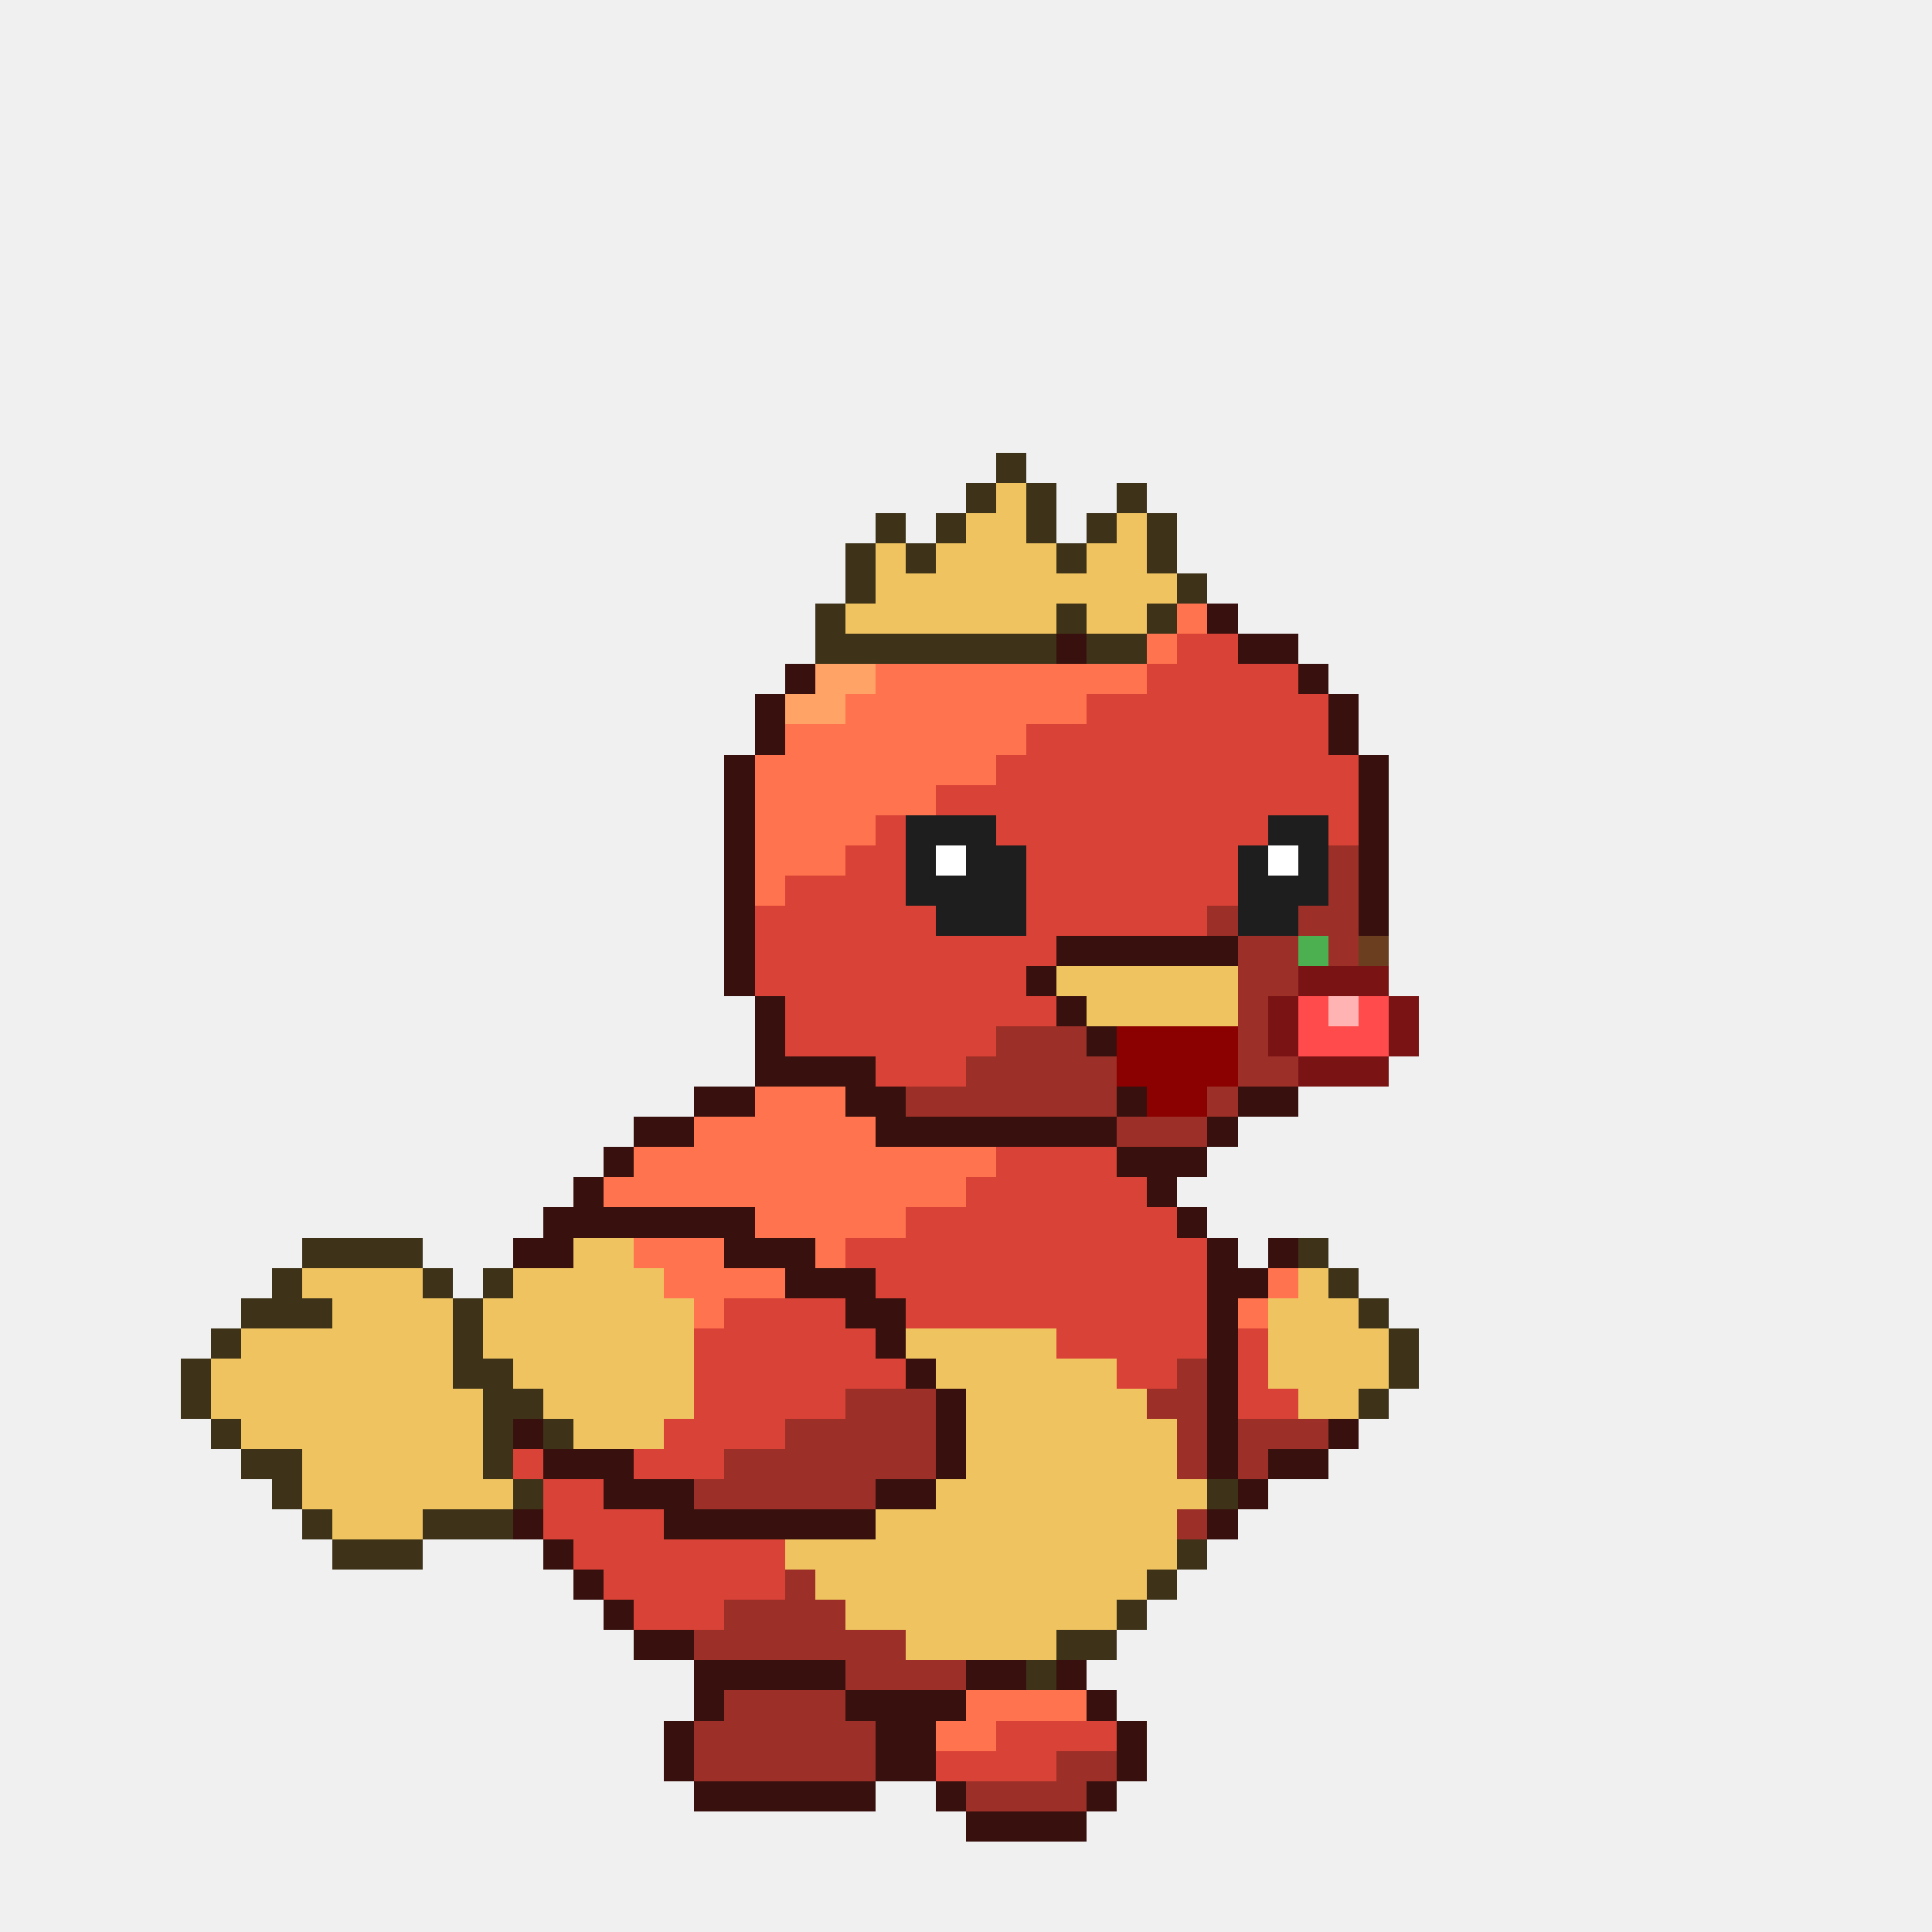
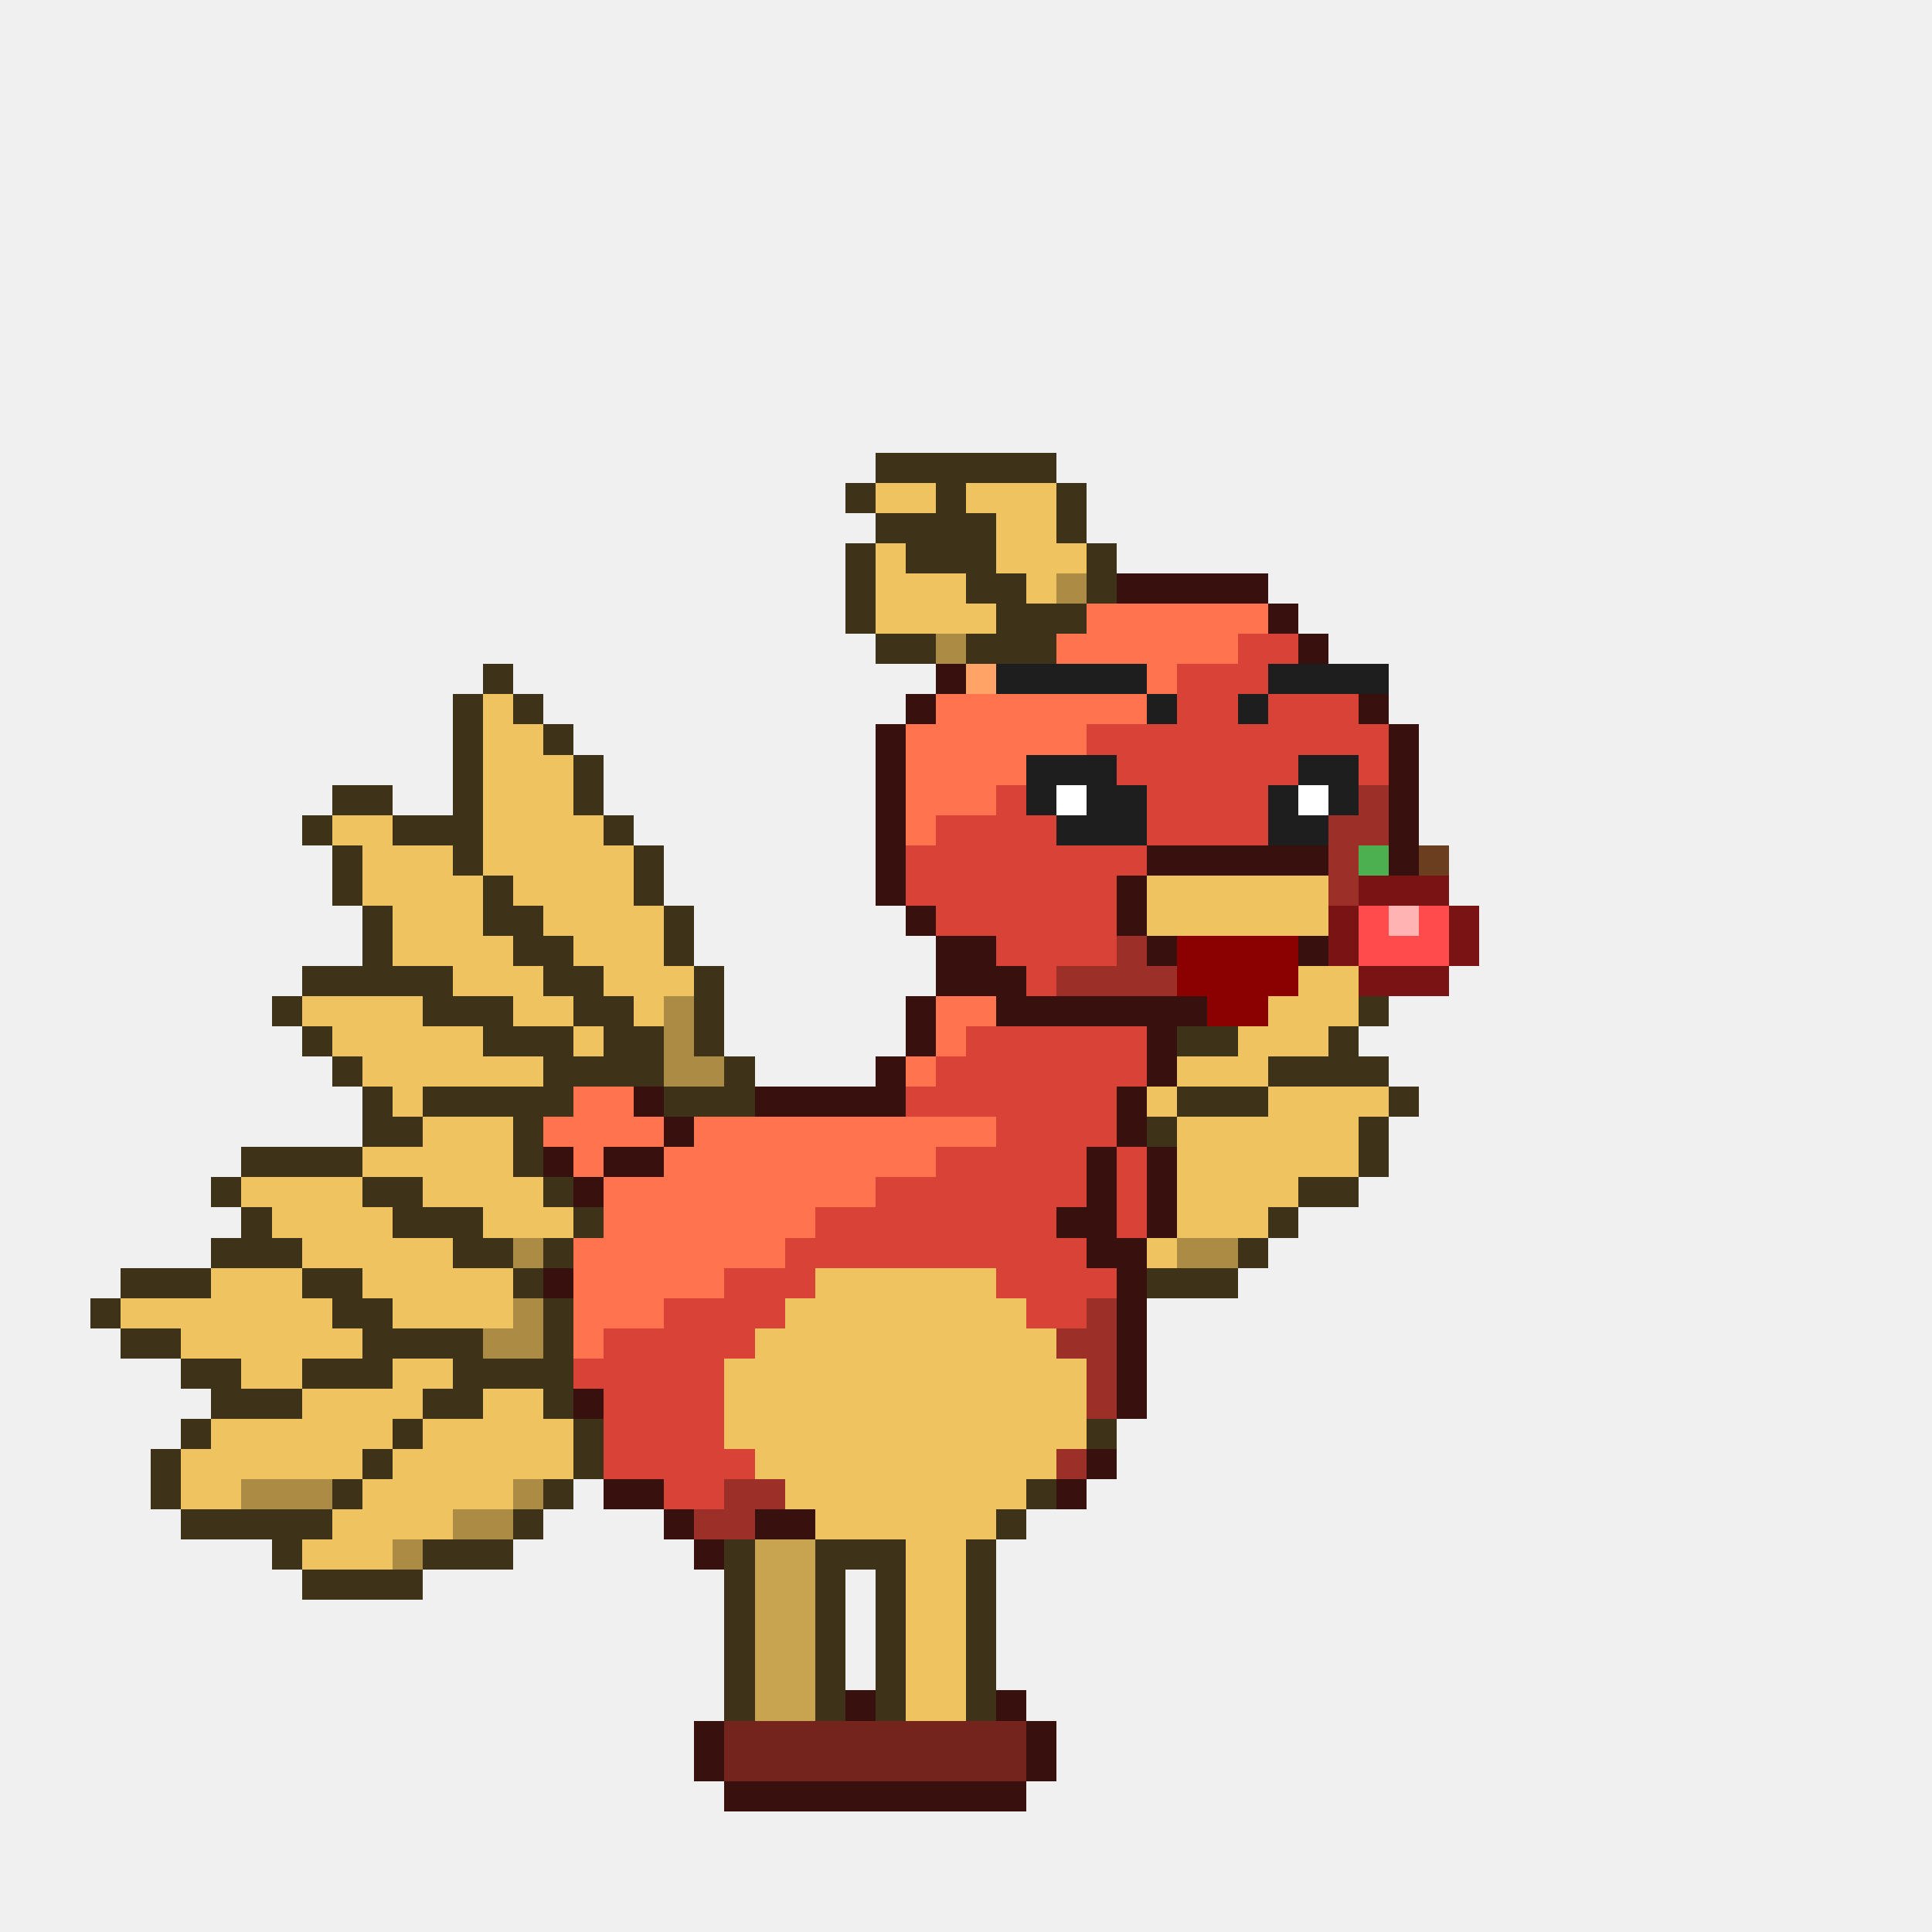
<svg xmlns="http://www.w3.org/2000/svg" viewBox="0 0 128 128" width="128" height="128" shape-rendering="crispEdges">
-   <rect x="66" y="30" width="2" height="2" fill="#3e3319" />
-   <rect x="64" y="32" width="2" height="2" fill="#3e3319" />
-   <rect x="66" y="32" width="2" height="2" fill="#efc360" />
-   <rect x="68" y="32" width="2" height="2" fill="#3e3319" />
-   <rect x="74" y="32" width="2" height="2" fill="#3e3319" />
-   <rect x="58" y="34" width="2" height="2" fill="#3e3319" />
-   <rect x="62" y="34" width="2" height="2" fill="#3e3319" />
-   <rect x="64" y="34" width="4" height="2" fill="#efc360" />
-   <rect x="68" y="34" width="2" height="2" fill="#3e3319" />
-   <rect x="72" y="34" width="2" height="2" fill="#3e3319" />
-   <rect x="74" y="34" width="2" height="2" fill="#efc360" />
-   <rect x="76" y="34" width="2" height="2" fill="#3e3319" />
+   <rect x="58" y="30" width="12" height="2" fill="#3e3319" />
+   <rect x="56" y="32" width="2" height="2" fill="#3e3319" />
+   <rect x="58" y="32" width="4" height="2" fill="#efc360" />
+   <rect x="62" y="32" width="2" height="2" fill="#3e3319" />
+   <rect x="64" y="32" width="6" height="2" fill="#efc360" />
+   <rect x="70" y="32" width="2" height="2" fill="#3e3319" />
+   <rect x="58" y="34" width="8" height="2" fill="#3e3319" />
+   <rect x="66" y="34" width="4" height="2" fill="#efc360" />
+   <rect x="70" y="34" width="2" height="2" fill="#3e3319" />
  <rect x="56" y="36" width="2" height="2" fill="#3e3319" />
  <rect x="58" y="36" width="2" height="2" fill="#efc360" />
-   <rect x="60" y="36" width="2" height="2" fill="#3e3319" />
-   <rect x="62" y="36" width="8" height="2" fill="#efc360" />
-   <rect x="70" y="36" width="2" height="2" fill="#3e3319" />
-   <rect x="72" y="36" width="4" height="2" fill="#efc360" />
-   <rect x="76" y="36" width="2" height="2" fill="#3e3319" />
+   <rect x="60" y="36" width="6" height="2" fill="#3e3319" />
+   <rect x="66" y="36" width="6" height="2" fill="#efc360" />
+   <rect x="72" y="36" width="2" height="2" fill="#3e3319" />
  <rect x="56" y="38" width="2" height="2" fill="#3e3319" />
-   <rect x="58" y="38" width="20" height="2" fill="#efc360" />
-   <rect x="78" y="38" width="2" height="2" fill="#3e3319" />
-   <rect x="54" y="40" width="2" height="2" fill="#3e3319" />
-   <rect x="56" y="40" width="14" height="2" fill="#efc360" />
-   <rect x="70" y="40" width="2" height="2" fill="#3e3319" />
-   <rect x="72" y="40" width="4" height="2" fill="#efc360" />
-   <rect x="76" y="40" width="2" height="2" fill="#3e3319" />
-   <rect x="78" y="40" width="2" height="2" fill="#ff734e" />
-   <rect x="80" y="40" width="2" height="2" fill="#38110e" />
-   <rect x="54" y="42" width="16" height="2" fill="#3e3319" />
-   <rect x="70" y="42" width="2" height="2" fill="#38110e" />
-   <rect x="72" y="42" width="4" height="2" fill="#3e3319" />
-   <rect x="76" y="42" width="2" height="2" fill="#ff734e" />
-   <rect x="78" y="42" width="4" height="2" fill="#d94236" />
-   <rect x="82" y="42" width="4" height="2" fill="#38110e" />
-   <rect x="52" y="44" width="2" height="2" fill="#38110e" />
-   <rect x="54" y="44" width="4" height="2" fill="#ffa366" />
-   <rect x="58" y="44" width="18" height="2" fill="#ff734e" />
-   <rect x="76" y="44" width="10" height="2" fill="#d94236" />
-   <rect x="86" y="44" width="2" height="2" fill="#38110e" />
-   <rect x="50" y="46" width="2" height="2" fill="#38110e" />
-   <rect x="52" y="46" width="4" height="2" fill="#ffa366" />
-   <rect x="56" y="46" width="16" height="2" fill="#ff734e" />
-   <rect x="72" y="46" width="16" height="2" fill="#d94236" />
-   <rect x="88" y="46" width="2" height="2" fill="#38110e" />
-   <rect x="50" y="48" width="2" height="2" fill="#38110e" />
-   <rect x="52" y="48" width="16" height="2" fill="#ff734e" />
-   <rect x="68" y="48" width="20" height="2" fill="#d94236" />
-   <rect x="88" y="48" width="2" height="2" fill="#38110e" />
-   <rect x="48" y="50" width="2" height="2" fill="#38110e" />
-   <rect x="50" y="50" width="16" height="2" fill="#ff734e" />
-   <rect x="66" y="50" width="24" height="2" fill="#d94236" />
-   <rect x="90" y="50" width="2" height="2" fill="#38110e" />
-   <rect x="48" y="52" width="2" height="2" fill="#38110e" />
-   <rect x="50" y="52" width="12" height="2" fill="#ff734e" />
-   <rect x="62" y="52" width="28" height="2" fill="#d94236" />
-   <rect x="90" y="52" width="2" height="2" fill="#38110e" />
-   <rect x="48" y="54" width="2" height="2" fill="#38110e" />
-   <rect x="50" y="54" width="8" height="2" fill="#ff734e" />
-   <rect x="58" y="54" width="2" height="2" fill="#d94236" />
-   <rect x="60" y="54" width="6" height="2" fill="#1e1e1e" />
-   <rect x="66" y="54" width="18" height="2" fill="#d94236" />
+   <rect x="58" y="38" width="6" height="2" fill="#efc360" />
+   <rect x="64" y="38" width="4" height="2" fill="#3e3319" />
+   <rect x="68" y="38" width="2" height="2" fill="#efc360" />
+   <rect x="70" y="38" width="2" height="2" fill="#ac8c45" />
+   <rect x="72" y="38" width="2" height="2" fill="#3e3319" />
+   <rect x="74" y="38" width="10" height="2" fill="#38110e" />
+   <rect x="56" y="40" width="2" height="2" fill="#3e3319" />
+   <rect x="58" y="40" width="8" height="2" fill="#efc360" />
+   <rect x="66" y="40" width="6" height="2" fill="#3e3319" />
+   <rect x="72" y="40" width="12" height="2" fill="#ff734e" />
+   <rect x="84" y="40" width="2" height="2" fill="#38110e" />
+   <rect x="58" y="42" width="4" height="2" fill="#3e3319" />
+   <rect x="62" y="42" width="2" height="2" fill="#ac8c45" />
+   <rect x="64" y="42" width="6" height="2" fill="#3e3319" />
+   <rect x="70" y="42" width="12" height="2" fill="#ff734e" />
+   <rect x="82" y="42" width="4" height="2" fill="#d94236" />
+   <rect x="86" y="42" width="2" height="2" fill="#38110e" />
+   <rect x="32" y="44" width="2" height="2" fill="#3e3319" />
+   <rect x="62" y="44" width="2" height="2" fill="#38110e" />
+   <rect x="64" y="44" width="2" height="2" fill="#ffa366" />
+   <rect x="66" y="44" width="10" height="2" fill="#1e1e1e" />
+   <rect x="76" y="44" width="2" height="2" fill="#ff734e" />
+   <rect x="78" y="44" width="6" height="2" fill="#d94236" />
+   <rect x="84" y="44" width="8" height="2" fill="#1e1e1e" />
+   <rect x="30" y="46" width="2" height="2" fill="#3e3319" />
+   <rect x="32" y="46" width="2" height="2" fill="#efc360" />
+   <rect x="34" y="46" width="2" height="2" fill="#3e3319" />
+   <rect x="60" y="46" width="2" height="2" fill="#38110e" />
+   <rect x="62" y="46" width="14" height="2" fill="#ff734e" />
+   <rect x="76" y="46" width="2" height="2" fill="#1e1e1e" />
+   <rect x="78" y="46" width="4" height="2" fill="#d94236" />
+   <rect x="82" y="46" width="2" height="2" fill="#1e1e1e" />
+   <rect x="84" y="46" width="6" height="2" fill="#d94236" />
+   <rect x="90" y="46" width="2" height="2" fill="#38110e" />
+   <rect x="30" y="48" width="2" height="2" fill="#3e3319" />
+   <rect x="32" y="48" width="4" height="2" fill="#efc360" />
+   <rect x="36" y="48" width="2" height="2" fill="#3e3319" />
+   <rect x="58" y="48" width="2" height="2" fill="#38110e" />
+   <rect x="60" y="48" width="12" height="2" fill="#ff734e" />
+   <rect x="72" y="48" width="20" height="2" fill="#d94236" />
+   <rect x="92" y="48" width="2" height="2" fill="#38110e" />
+   <rect x="30" y="50" width="2" height="2" fill="#3e3319" />
+   <rect x="32" y="50" width="6" height="2" fill="#efc360" />
+   <rect x="38" y="50" width="2" height="2" fill="#3e3319" />
+   <rect x="58" y="50" width="2" height="2" fill="#38110e" />
+   <rect x="60" y="50" width="8" height="2" fill="#ff734e" />
+   <rect x="68" y="50" width="6" height="2" fill="#1e1e1e" />
+   <rect x="74" y="50" width="12" height="2" fill="#d94236" />
+   <rect x="86" y="50" width="4" height="2" fill="#1e1e1e" />
+   <rect x="90" y="50" width="2" height="2" fill="#d94236" />
+   <rect x="92" y="50" width="2" height="2" fill="#38110e" />
+   <rect x="22" y="52" width="4" height="2" fill="#3e3319" />
+   <rect x="30" y="52" width="2" height="2" fill="#3e3319" />
+   <rect x="32" y="52" width="6" height="2" fill="#efc360" />
+   <rect x="38" y="52" width="2" height="2" fill="#3e3319" />
+   <rect x="58" y="52" width="2" height="2" fill="#38110e" />
+   <rect x="60" y="52" width="6" height="2" fill="#ff734e" />
+   <rect x="66" y="52" width="2" height="2" fill="#d94236" />
+   <rect x="68" y="52" width="2" height="2" fill="#1e1e1e" />
+   <rect x="70" y="52" width="2" height="2" fill="#ffffff" />
+   <rect x="72" y="52" width="4" height="2" fill="#1e1e1e" />
+   <rect x="76" y="52" width="8" height="2" fill="#d94236" />
+   <rect x="84" y="52" width="2" height="2" fill="#1e1e1e" />
+   <rect x="86" y="52" width="2" height="2" fill="#ffffff" />
+   <rect x="88" y="52" width="2" height="2" fill="#1e1e1e" />
+   <rect x="90" y="52" width="2" height="2" fill="#9c2f27" />
+   <rect x="92" y="52" width="2" height="2" fill="#38110e" />
+   <rect x="20" y="54" width="2" height="2" fill="#3e3319" />
+   <rect x="22" y="54" width="4" height="2" fill="#efc360" />
+   <rect x="26" y="54" width="6" height="2" fill="#3e3319" />
+   <rect x="32" y="54" width="8" height="2" fill="#efc360" />
+   <rect x="40" y="54" width="2" height="2" fill="#3e3319" />
+   <rect x="58" y="54" width="2" height="2" fill="#38110e" />
+   <rect x="60" y="54" width="2" height="2" fill="#ff734e" />
+   <rect x="62" y="54" width="8" height="2" fill="#d94236" />
+   <rect x="70" y="54" width="6" height="2" fill="#1e1e1e" />
+   <rect x="76" y="54" width="8" height="2" fill="#d94236" />
  <rect x="84" y="54" width="4" height="2" fill="#1e1e1e" />
-   <rect x="88" y="54" width="2" height="2" fill="#d94236" />
-   <rect x="90" y="54" width="2" height="2" fill="#38110e" />
-   <rect x="48" y="56" width="2" height="2" fill="#38110e" />
-   <rect x="50" y="56" width="6" height="2" fill="#ff734e" />
-   <rect x="56" y="56" width="4" height="2" fill="#d94236" />
-   <rect x="60" y="56" width="2" height="2" fill="#1e1e1e" />
-   <rect x="62" y="56" width="2" height="2" fill="#ffffff" />
-   <rect x="64" y="56" width="4" height="2" fill="#1e1e1e" />
-   <rect x="68" y="56" width="14" height="2" fill="#d94236" />
-   <rect x="82" y="56" width="2" height="2" fill="#1e1e1e" />
-   <rect x="84" y="56" width="2" height="2" fill="#ffffff" />
-   <rect x="86" y="56" width="2" height="2" fill="#1e1e1e" />
+   <rect x="88" y="54" width="4" height="2" fill="#9c2f27" />
+   <rect x="92" y="54" width="2" height="2" fill="#38110e" />
+   <rect x="22" y="56" width="2" height="2" fill="#3e3319" />
+   <rect x="24" y="56" width="6" height="2" fill="#efc360" />
+   <rect x="30" y="56" width="2" height="2" fill="#3e3319" />
+   <rect x="32" y="56" width="10" height="2" fill="#efc360" />
+   <rect x="42" y="56" width="2" height="2" fill="#3e3319" />
+   <rect x="58" y="56" width="2" height="2" fill="#38110e" />
+   <rect x="60" y="56" width="16" height="2" fill="#d94236" />
+   <rect x="76" y="56" width="12" height="2" fill="#38110e" />
  <rect x="88" y="56" width="2" height="2" fill="#9c2f27" />
-   <rect x="90" y="56" width="2" height="2" fill="#38110e" />
-   <rect x="48" y="58" width="2" height="2" fill="#38110e" />
-   <rect x="50" y="58" width="2" height="2" fill="#ff734e" />
-   <rect x="52" y="58" width="8" height="2" fill="#d94236" />
-   <rect x="60" y="58" width="8" height="2" fill="#1e1e1e" />
-   <rect x="68" y="58" width="14" height="2" fill="#d94236" />
-   <rect x="82" y="58" width="6" height="2" fill="#1e1e1e" />
+   <rect x="90" y="56" width="2" height="2" fill="#4caf50" />
+   <rect x="92" y="56" width="2" height="2" fill="#38110e" />
+   <rect x="94" y="56" width="2" height="2" fill="#6b3e1f" />
+   <rect x="22" y="58" width="2" height="2" fill="#3e3319" />
+   <rect x="24" y="58" width="8" height="2" fill="#efc360" />
+   <rect x="32" y="58" width="2" height="2" fill="#3e3319" />
+   <rect x="34" y="58" width="8" height="2" fill="#efc360" />
+   <rect x="42" y="58" width="2" height="2" fill="#3e3319" />
+   <rect x="58" y="58" width="2" height="2" fill="#38110e" />
+   <rect x="60" y="58" width="14" height="2" fill="#d94236" />
+   <rect x="74" y="58" width="2" height="2" fill="#38110e" />
+   <rect x="76" y="58" width="12" height="2" fill="#efc360" />
  <rect x="88" y="58" width="2" height="2" fill="#9c2f27" />
-   <rect x="90" y="58" width="2" height="2" fill="#38110e" />
-   <rect x="48" y="60" width="2" height="2" fill="#38110e" />
-   <rect x="50" y="60" width="12" height="2" fill="#d94236" />
-   <rect x="62" y="60" width="6" height="2" fill="#1e1e1e" />
-   <rect x="68" y="60" width="12" height="2" fill="#d94236" />
-   <rect x="80" y="60" width="2" height="2" fill="#9c2f27" />
-   <rect x="82" y="60" width="4" height="2" fill="#1e1e1e" />
-   <rect x="86" y="60" width="4" height="2" fill="#9c2f27" />
-   <rect x="90" y="60" width="2" height="2" fill="#38110e" />
-   <rect x="48" y="62" width="2" height="2" fill="#38110e" />
-   <rect x="50" y="62" width="20" height="2" fill="#d94236" />
-   <rect x="70" y="62" width="12" height="2" fill="#38110e" />
-   <rect x="82" y="62" width="4" height="2" fill="#9c2f27" />
-   <rect x="86" y="62" width="2" height="2" fill="#4caf50" />
-   <rect x="88" y="62" width="2" height="2" fill="#9c2f27" />
-   <rect x="90" y="62" width="2" height="2" fill="#6b3e1f" />
-   <rect x="48" y="64" width="2" height="2" fill="#38110e" />
-   <rect x="50" y="64" width="18" height="2" fill="#d94236" />
-   <rect x="68" y="64" width="2" height="2" fill="#38110e" />
-   <rect x="70" y="64" width="12" height="2" fill="#efc360" />
-   <rect x="82" y="64" width="4" height="2" fill="#9c2f27" />
-   <rect x="86" y="64" width="6" height="2" fill="#7a1414" />
-   <rect x="50" y="66" width="2" height="2" fill="#38110e" />
-   <rect x="52" y="66" width="18" height="2" fill="#d94236" />
-   <rect x="70" y="66" width="2" height="2" fill="#38110e" />
-   <rect x="72" y="66" width="10" height="2" fill="#efc360" />
-   <rect x="82" y="66" width="2" height="2" fill="#9c2f27" />
-   <rect x="84" y="66" width="2" height="2" fill="#7a1414" />
-   <rect x="86" y="66" width="2" height="2" fill="#ff4b4b" />
-   <rect x="88" y="66" width="2" height="2" fill="#ffb3b3" />
-   <rect x="90" y="66" width="2" height="2" fill="#ff4b4b" />
-   <rect x="92" y="66" width="2" height="2" fill="#7a1414" />
-   <rect x="50" y="68" width="2" height="2" fill="#38110e" />
-   <rect x="52" y="68" width="14" height="2" fill="#d94236" />
-   <rect x="66" y="68" width="6" height="2" fill="#9c2f27" />
-   <rect x="72" y="68" width="2" height="2" fill="#38110e" />
-   <rect x="74" y="68" width="8" height="2" fill="#8b0000" />
-   <rect x="82" y="68" width="2" height="2" fill="#9c2f27" />
-   <rect x="84" y="68" width="2" height="2" fill="#7a1414" />
-   <rect x="86" y="68" width="6" height="2" fill="#ff4b4b" />
-   <rect x="92" y="68" width="2" height="2" fill="#7a1414" />
-   <rect x="50" y="70" width="8" height="2" fill="#38110e" />
-   <rect x="58" y="70" width="6" height="2" fill="#d94236" />
-   <rect x="64" y="70" width="10" height="2" fill="#9c2f27" />
-   <rect x="74" y="70" width="8" height="2" fill="#8b0000" />
-   <rect x="82" y="70" width="4" height="2" fill="#9c2f27" />
-   <rect x="86" y="70" width="6" height="2" fill="#7a1414" />
-   <rect x="46" y="72" width="4" height="2" fill="#38110e" />
-   <rect x="50" y="72" width="6" height="2" fill="#ff734e" />
-   <rect x="56" y="72" width="4" height="2" fill="#38110e" />
-   <rect x="60" y="72" width="14" height="2" fill="#9c2f27" />
+   <rect x="90" y="58" width="6" height="2" fill="#7a1414" />
+   <rect x="24" y="60" width="2" height="2" fill="#3e3319" />
+   <rect x="26" y="60" width="6" height="2" fill="#efc360" />
+   <rect x="32" y="60" width="4" height="2" fill="#3e3319" />
+   <rect x="36" y="60" width="8" height="2" fill="#efc360" />
+   <rect x="44" y="60" width="2" height="2" fill="#3e3319" />
+   <rect x="60" y="60" width="2" height="2" fill="#38110e" />
+   <rect x="62" y="60" width="12" height="2" fill="#d94236" />
+   <rect x="74" y="60" width="2" height="2" fill="#38110e" />
+   <rect x="76" y="60" width="12" height="2" fill="#efc360" />
+   <rect x="88" y="60" width="2" height="2" fill="#7a1414" />
+   <rect x="90" y="60" width="2" height="2" fill="#ff4b4b" />
+   <rect x="92" y="60" width="2" height="2" fill="#ffb3b3" />
+   <rect x="94" y="60" width="2" height="2" fill="#ff4b4b" />
+   <rect x="96" y="60" width="2" height="2" fill="#7a1414" />
+   <rect x="24" y="62" width="2" height="2" fill="#3e3319" />
+   <rect x="26" y="62" width="8" height="2" fill="#efc360" />
+   <rect x="34" y="62" width="4" height="2" fill="#3e3319" />
+   <rect x="38" y="62" width="6" height="2" fill="#efc360" />
+   <rect x="44" y="62" width="2" height="2" fill="#3e3319" />
+   <rect x="62" y="62" width="4" height="2" fill="#38110e" />
+   <rect x="66" y="62" width="8" height="2" fill="#d94236" />
+   <rect x="74" y="62" width="2" height="2" fill="#9c2f27" />
+   <rect x="76" y="62" width="2" height="2" fill="#38110e" />
+   <rect x="78" y="62" width="8" height="2" fill="#8b0000" />
+   <rect x="86" y="62" width="2" height="2" fill="#38110e" />
+   <rect x="88" y="62" width="2" height="2" fill="#7a1414" />
+   <rect x="90" y="62" width="6" height="2" fill="#ff4b4b" />
+   <rect x="96" y="62" width="2" height="2" fill="#7a1414" />
+   <rect x="20" y="64" width="10" height="2" fill="#3e3319" />
+   <rect x="30" y="64" width="6" height="2" fill="#efc360" />
+   <rect x="36" y="64" width="4" height="2" fill="#3e3319" />
+   <rect x="40" y="64" width="6" height="2" fill="#efc360" />
+   <rect x="46" y="64" width="2" height="2" fill="#3e3319" />
+   <rect x="62" y="64" width="6" height="2" fill="#38110e" />
+   <rect x="68" y="64" width="2" height="2" fill="#d94236" />
+   <rect x="70" y="64" width="8" height="2" fill="#9c2f27" />
+   <rect x="78" y="64" width="8" height="2" fill="#8b0000" />
+   <rect x="86" y="64" width="4" height="2" fill="#efc360" />
+   <rect x="90" y="64" width="6" height="2" fill="#7a1414" />
+   <rect x="18" y="66" width="2" height="2" fill="#3e3319" />
+   <rect x="20" y="66" width="8" height="2" fill="#efc360" />
+   <rect x="28" y="66" width="6" height="2" fill="#3e3319" />
+   <rect x="34" y="66" width="4" height="2" fill="#efc360" />
+   <rect x="38" y="66" width="4" height="2" fill="#3e3319" />
+   <rect x="42" y="66" width="2" height="2" fill="#efc360" />
+   <rect x="44" y="66" width="2" height="2" fill="#ac8c45" />
+   <rect x="46" y="66" width="2" height="2" fill="#3e3319" />
+   <rect x="60" y="66" width="2" height="2" fill="#38110e" />
+   <rect x="62" y="66" width="4" height="2" fill="#ff734e" />
+   <rect x="66" y="66" width="14" height="2" fill="#38110e" />
+   <rect x="80" y="66" width="4" height="2" fill="#8b0000" />
+   <rect x="84" y="66" width="6" height="2" fill="#efc360" />
+   <rect x="90" y="66" width="2" height="2" fill="#3e3319" />
+   <rect x="20" y="68" width="2" height="2" fill="#3e3319" />
+   <rect x="22" y="68" width="10" height="2" fill="#efc360" />
+   <rect x="32" y="68" width="6" height="2" fill="#3e3319" />
+   <rect x="38" y="68" width="2" height="2" fill="#efc360" />
+   <rect x="40" y="68" width="4" height="2" fill="#3e3319" />
+   <rect x="44" y="68" width="2" height="2" fill="#ac8c45" />
+   <rect x="46" y="68" width="2" height="2" fill="#3e3319" />
+   <rect x="60" y="68" width="2" height="2" fill="#38110e" />
+   <rect x="62" y="68" width="2" height="2" fill="#ff734e" />
+   <rect x="64" y="68" width="12" height="2" fill="#d94236" />
+   <rect x="76" y="68" width="2" height="2" fill="#38110e" />
+   <rect x="78" y="68" width="4" height="2" fill="#3e3319" />
+   <rect x="82" y="68" width="6" height="2" fill="#efc360" />
+   <rect x="88" y="68" width="2" height="2" fill="#3e3319" />
+   <rect x="22" y="70" width="2" height="2" fill="#3e3319" />
+   <rect x="24" y="70" width="12" height="2" fill="#efc360" />
+   <rect x="36" y="70" width="8" height="2" fill="#3e3319" />
+   <rect x="44" y="70" width="4" height="2" fill="#ac8c45" />
+   <rect x="48" y="70" width="2" height="2" fill="#3e3319" />
+   <rect x="58" y="70" width="2" height="2" fill="#38110e" />
+   <rect x="60" y="70" width="2" height="2" fill="#ff734e" />
+   <rect x="62" y="70" width="14" height="2" fill="#d94236" />
+   <rect x="76" y="70" width="2" height="2" fill="#38110e" />
+   <rect x="78" y="70" width="6" height="2" fill="#efc360" />
+   <rect x="84" y="70" width="8" height="2" fill="#3e3319" />
+   <rect x="24" y="72" width="2" height="2" fill="#3e3319" />
+   <rect x="26" y="72" width="2" height="2" fill="#efc360" />
+   <rect x="28" y="72" width="10" height="2" fill="#3e3319" />
+   <rect x="38" y="72" width="4" height="2" fill="#ff734e" />
+   <rect x="42" y="72" width="2" height="2" fill="#38110e" />
+   <rect x="44" y="72" width="6" height="2" fill="#3e3319" />
+   <rect x="50" y="72" width="10" height="2" fill="#38110e" />
+   <rect x="60" y="72" width="14" height="2" fill="#d94236" />
  <rect x="74" y="72" width="2" height="2" fill="#38110e" />
-   <rect x="76" y="72" width="4" height="2" fill="#8b0000" />
-   <rect x="80" y="72" width="2" height="2" fill="#9c2f27" />
-   <rect x="82" y="72" width="4" height="2" fill="#38110e" />
-   <rect x="42" y="74" width="4" height="2" fill="#38110e" />
-   <rect x="46" y="74" width="12" height="2" fill="#ff734e" />
-   <rect x="58" y="74" width="16" height="2" fill="#38110e" />
-   <rect x="74" y="74" width="6" height="2" fill="#9c2f27" />
-   <rect x="80" y="74" width="2" height="2" fill="#38110e" />
-   <rect x="40" y="76" width="2" height="2" fill="#38110e" />
-   <rect x="42" y="76" width="24" height="2" fill="#ff734e" />
-   <rect x="66" y="76" width="8" height="2" fill="#d94236" />
-   <rect x="74" y="76" width="6" height="2" fill="#38110e" />
+   <rect x="76" y="72" width="2" height="2" fill="#efc360" />
+   <rect x="78" y="72" width="6" height="2" fill="#3e3319" />
+   <rect x="84" y="72" width="8" height="2" fill="#efc360" />
+   <rect x="92" y="72" width="2" height="2" fill="#3e3319" />
+   <rect x="24" y="74" width="4" height="2" fill="#3e3319" />
+   <rect x="28" y="74" width="6" height="2" fill="#efc360" />
+   <rect x="34" y="74" width="2" height="2" fill="#3e3319" />
+   <rect x="36" y="74" width="8" height="2" fill="#ff734e" />
+   <rect x="44" y="74" width="2" height="2" fill="#38110e" />
+   <rect x="46" y="74" width="20" height="2" fill="#ff734e" />
+   <rect x="66" y="74" width="8" height="2" fill="#d94236" />
+   <rect x="74" y="74" width="2" height="2" fill="#38110e" />
+   <rect x="76" y="74" width="2" height="2" fill="#3e3319" />
+   <rect x="78" y="74" width="12" height="2" fill="#efc360" />
+   <rect x="90" y="74" width="2" height="2" fill="#3e3319" />
+   <rect x="16" y="76" width="8" height="2" fill="#3e3319" />
+   <rect x="24" y="76" width="10" height="2" fill="#efc360" />
+   <rect x="34" y="76" width="2" height="2" fill="#3e3319" />
+   <rect x="36" y="76" width="2" height="2" fill="#38110e" />
+   <rect x="38" y="76" width="2" height="2" fill="#ff734e" />
+   <rect x="40" y="76" width="4" height="2" fill="#38110e" />
+   <rect x="44" y="76" width="18" height="2" fill="#ff734e" />
+   <rect x="62" y="76" width="10" height="2" fill="#d94236" />
+   <rect x="72" y="76" width="2" height="2" fill="#38110e" />
+   <rect x="74" y="76" width="2" height="2" fill="#d94236" />
+   <rect x="76" y="76" width="2" height="2" fill="#38110e" />
+   <rect x="78" y="76" width="12" height="2" fill="#efc360" />
+   <rect x="90" y="76" width="2" height="2" fill="#3e3319" />
+   <rect x="14" y="78" width="2" height="2" fill="#3e3319" />
+   <rect x="16" y="78" width="8" height="2" fill="#efc360" />
+   <rect x="24" y="78" width="4" height="2" fill="#3e3319" />
+   <rect x="28" y="78" width="8" height="2" fill="#efc360" />
+   <rect x="36" y="78" width="2" height="2" fill="#3e3319" />
  <rect x="38" y="78" width="2" height="2" fill="#38110e" />
-   <rect x="40" y="78" width="24" height="2" fill="#ff734e" />
-   <rect x="64" y="78" width="12" height="2" fill="#d94236" />
+   <rect x="40" y="78" width="18" height="2" fill="#ff734e" />
+   <rect x="58" y="78" width="14" height="2" fill="#d94236" />
+   <rect x="72" y="78" width="2" height="2" fill="#38110e" />
+   <rect x="74" y="78" width="2" height="2" fill="#d94236" />
  <rect x="76" y="78" width="2" height="2" fill="#38110e" />
-   <rect x="36" y="80" width="14" height="2" fill="#38110e" />
-   <rect x="50" y="80" width="10" height="2" fill="#ff734e" />
-   <rect x="60" y="80" width="18" height="2" fill="#d94236" />
-   <rect x="78" y="80" width="2" height="2" fill="#38110e" />
-   <rect x="20" y="82" width="8" height="2" fill="#3e3319" />
-   <rect x="34" y="82" width="4" height="2" fill="#38110e" />
-   <rect x="38" y="82" width="4" height="2" fill="#efc360" />
-   <rect x="42" y="82" width="6" height="2" fill="#ff734e" />
-   <rect x="48" y="82" width="6" height="2" fill="#38110e" />
-   <rect x="54" y="82" width="2" height="2" fill="#ff734e" />
-   <rect x="56" y="82" width="24" height="2" fill="#d94236" />
-   <rect x="80" y="82" width="2" height="2" fill="#38110e" />
-   <rect x="84" y="82" width="2" height="2" fill="#38110e" />
-   <rect x="86" y="82" width="2" height="2" fill="#3e3319" />
-   <rect x="18" y="84" width="2" height="2" fill="#3e3319" />
-   <rect x="20" y="84" width="8" height="2" fill="#efc360" />
-   <rect x="28" y="84" width="2" height="2" fill="#3e3319" />
-   <rect x="32" y="84" width="2" height="2" fill="#3e3319" />
-   <rect x="34" y="84" width="10" height="2" fill="#efc360" />
-   <rect x="44" y="84" width="8" height="2" fill="#ff734e" />
-   <rect x="52" y="84" width="6" height="2" fill="#38110e" />
-   <rect x="58" y="84" width="22" height="2" fill="#d94236" />
-   <rect x="80" y="84" width="4" height="2" fill="#38110e" />
-   <rect x="84" y="84" width="2" height="2" fill="#ff734e" />
-   <rect x="86" y="84" width="2" height="2" fill="#efc360" />
-   <rect x="88" y="84" width="2" height="2" fill="#3e3319" />
-   <rect x="16" y="86" width="6" height="2" fill="#3e3319" />
-   <rect x="22" y="86" width="8" height="2" fill="#efc360" />
-   <rect x="30" y="86" width="2" height="2" fill="#3e3319" />
-   <rect x="32" y="86" width="14" height="2" fill="#efc360" />
-   <rect x="46" y="86" width="2" height="2" fill="#ff734e" />
-   <rect x="48" y="86" width="8" height="2" fill="#d94236" />
-   <rect x="56" y="86" width="4" height="2" fill="#38110e" />
-   <rect x="60" y="86" width="20" height="2" fill="#d94236" />
-   <rect x="80" y="86" width="2" height="2" fill="#38110e" />
-   <rect x="82" y="86" width="2" height="2" fill="#ff734e" />
-   <rect x="84" y="86" width="6" height="2" fill="#efc360" />
-   <rect x="90" y="86" width="2" height="2" fill="#3e3319" />
-   <rect x="14" y="88" width="2" height="2" fill="#3e3319" />
-   <rect x="16" y="88" width="14" height="2" fill="#efc360" />
-   <rect x="30" y="88" width="2" height="2" fill="#3e3319" />
-   <rect x="32" y="88" width="14" height="2" fill="#efc360" />
-   <rect x="46" y="88" width="12" height="2" fill="#d94236" />
-   <rect x="58" y="88" width="2" height="2" fill="#38110e" />
-   <rect x="60" y="88" width="10" height="2" fill="#efc360" />
-   <rect x="70" y="88" width="10" height="2" fill="#d94236" />
-   <rect x="80" y="88" width="2" height="2" fill="#38110e" />
-   <rect x="82" y="88" width="2" height="2" fill="#d94236" />
-   <rect x="84" y="88" width="8" height="2" fill="#efc360" />
-   <rect x="92" y="88" width="2" height="2" fill="#3e3319" />
-   <rect x="12" y="90" width="2" height="2" fill="#3e3319" />
-   <rect x="14" y="90" width="16" height="2" fill="#efc360" />
-   <rect x="30" y="90" width="4" height="2" fill="#3e3319" />
-   <rect x="34" y="90" width="12" height="2" fill="#efc360" />
-   <rect x="46" y="90" width="14" height="2" fill="#d94236" />
-   <rect x="60" y="90" width="2" height="2" fill="#38110e" />
-   <rect x="62" y="90" width="12" height="2" fill="#efc360" />
-   <rect x="74" y="90" width="4" height="2" fill="#d94236" />
-   <rect x="78" y="90" width="2" height="2" fill="#9c2f27" />
-   <rect x="80" y="90" width="2" height="2" fill="#38110e" />
-   <rect x="82" y="90" width="2" height="2" fill="#d94236" />
-   <rect x="84" y="90" width="8" height="2" fill="#efc360" />
-   <rect x="92" y="90" width="2" height="2" fill="#3e3319" />
-   <rect x="12" y="92" width="2" height="2" fill="#3e3319" />
-   <rect x="14" y="92" width="18" height="2" fill="#efc360" />
-   <rect x="32" y="92" width="4" height="2" fill="#3e3319" />
-   <rect x="36" y="92" width="10" height="2" fill="#efc360" />
-   <rect x="46" y="92" width="10" height="2" fill="#d94236" />
-   <rect x="56" y="92" width="6" height="2" fill="#9c2f27" />
-   <rect x="62" y="92" width="2" height="2" fill="#38110e" />
-   <rect x="64" y="92" width="12" height="2" fill="#efc360" />
-   <rect x="76" y="92" width="4" height="2" fill="#9c2f27" />
-   <rect x="80" y="92" width="2" height="2" fill="#38110e" />
-   <rect x="82" y="92" width="4" height="2" fill="#d94236" />
-   <rect x="86" y="92" width="4" height="2" fill="#efc360" />
-   <rect x="90" y="92" width="2" height="2" fill="#3e3319" />
-   <rect x="14" y="94" width="2" height="2" fill="#3e3319" />
-   <rect x="16" y="94" width="16" height="2" fill="#efc360" />
-   <rect x="32" y="94" width="2" height="2" fill="#3e3319" />
-   <rect x="34" y="94" width="2" height="2" fill="#38110e" />
-   <rect x="36" y="94" width="2" height="2" fill="#3e3319" />
-   <rect x="38" y="94" width="6" height="2" fill="#efc360" />
-   <rect x="44" y="94" width="8" height="2" fill="#d94236" />
-   <rect x="52" y="94" width="10" height="2" fill="#9c2f27" />
-   <rect x="62" y="94" width="2" height="2" fill="#38110e" />
-   <rect x="64" y="94" width="14" height="2" fill="#efc360" />
-   <rect x="78" y="94" width="2" height="2" fill="#9c2f27" />
-   <rect x="80" y="94" width="2" height="2" fill="#38110e" />
-   <rect x="82" y="94" width="6" height="2" fill="#9c2f27" />
-   <rect x="88" y="94" width="2" height="2" fill="#38110e" />
-   <rect x="16" y="96" width="4" height="2" fill="#3e3319" />
-   <rect x="20" y="96" width="12" height="2" fill="#efc360" />
-   <rect x="32" y="96" width="2" height="2" fill="#3e3319" />
-   <rect x="34" y="96" width="2" height="2" fill="#d94236" />
-   <rect x="36" y="96" width="6" height="2" fill="#38110e" />
-   <rect x="42" y="96" width="6" height="2" fill="#d94236" />
-   <rect x="48" y="96" width="14" height="2" fill="#9c2f27" />
-   <rect x="62" y="96" width="2" height="2" fill="#38110e" />
-   <rect x="64" y="96" width="14" height="2" fill="#efc360" />
-   <rect x="78" y="96" width="2" height="2" fill="#9c2f27" />
-   <rect x="80" y="96" width="2" height="2" fill="#38110e" />
-   <rect x="82" y="96" width="2" height="2" fill="#9c2f27" />
-   <rect x="84" y="96" width="4" height="2" fill="#38110e" />
-   <rect x="18" y="98" width="2" height="2" fill="#3e3319" />
-   <rect x="20" y="98" width="14" height="2" fill="#efc360" />
-   <rect x="34" y="98" width="2" height="2" fill="#3e3319" />
-   <rect x="36" y="98" width="4" height="2" fill="#d94236" />
-   <rect x="40" y="98" width="6" height="2" fill="#38110e" />
-   <rect x="46" y="98" width="12" height="2" fill="#9c2f27" />
-   <rect x="58" y="98" width="4" height="2" fill="#38110e" />
-   <rect x="62" y="98" width="18" height="2" fill="#efc360" />
-   <rect x="80" y="98" width="2" height="2" fill="#3e3319" />
-   <rect x="82" y="98" width="2" height="2" fill="#38110e" />
-   <rect x="20" y="100" width="2" height="2" fill="#3e3319" />
-   <rect x="22" y="100" width="6" height="2" fill="#efc360" />
-   <rect x="28" y="100" width="6" height="2" fill="#3e3319" />
-   <rect x="34" y="100" width="2" height="2" fill="#38110e" />
-   <rect x="36" y="100" width="8" height="2" fill="#d94236" />
-   <rect x="44" y="100" width="14" height="2" fill="#38110e" />
-   <rect x="58" y="100" width="20" height="2" fill="#efc360" />
-   <rect x="78" y="100" width="2" height="2" fill="#9c2f27" />
-   <rect x="80" y="100" width="2" height="2" fill="#38110e" />
-   <rect x="22" y="102" width="6" height="2" fill="#3e3319" />
-   <rect x="36" y="102" width="2" height="2" fill="#38110e" />
-   <rect x="38" y="102" width="14" height="2" fill="#d94236" />
-   <rect x="52" y="102" width="26" height="2" fill="#efc360" />
-   <rect x="78" y="102" width="2" height="2" fill="#3e3319" />
-   <rect x="38" y="104" width="2" height="2" fill="#38110e" />
-   <rect x="40" y="104" width="12" height="2" fill="#d94236" />
-   <rect x="52" y="104" width="2" height="2" fill="#9c2f27" />
-   <rect x="54" y="104" width="22" height="2" fill="#efc360" />
-   <rect x="76" y="104" width="2" height="2" fill="#3e3319" />
-   <rect x="40" y="106" width="2" height="2" fill="#38110e" />
-   <rect x="42" y="106" width="6" height="2" fill="#d94236" />
-   <rect x="48" y="106" width="8" height="2" fill="#9c2f27" />
-   <rect x="56" y="106" width="18" height="2" fill="#efc360" />
-   <rect x="74" y="106" width="2" height="2" fill="#3e3319" />
-   <rect x="42" y="108" width="4" height="2" fill="#38110e" />
-   <rect x="46" y="108" width="14" height="2" fill="#9c2f27" />
-   <rect x="60" y="108" width="10" height="2" fill="#efc360" />
-   <rect x="70" y="108" width="4" height="2" fill="#3e3319" />
-   <rect x="46" y="110" width="10" height="2" fill="#38110e" />
-   <rect x="56" y="110" width="8" height="2" fill="#9c2f27" />
-   <rect x="64" y="110" width="4" height="2" fill="#38110e" />
-   <rect x="68" y="110" width="2" height="2" fill="#3e3319" />
-   <rect x="70" y="110" width="2" height="2" fill="#38110e" />
-   <rect x="46" y="112" width="2" height="2" fill="#38110e" />
-   <rect x="48" y="112" width="8" height="2" fill="#9c2f27" />
-   <rect x="56" y="112" width="8" height="2" fill="#38110e" />
-   <rect x="64" y="112" width="8" height="2" fill="#ff734e" />
-   <rect x="72" y="112" width="2" height="2" fill="#38110e" />
-   <rect x="44" y="114" width="2" height="2" fill="#38110e" />
-   <rect x="46" y="114" width="12" height="2" fill="#9c2f27" />
-   <rect x="58" y="114" width="4" height="2" fill="#38110e" />
-   <rect x="62" y="114" width="4" height="2" fill="#ff734e" />
-   <rect x="66" y="114" width="8" height="2" fill="#d94236" />
-   <rect x="74" y="114" width="2" height="2" fill="#38110e" />
-   <rect x="44" y="116" width="2" height="2" fill="#38110e" />
-   <rect x="46" y="116" width="12" height="2" fill="#9c2f27" />
-   <rect x="58" y="116" width="4" height="2" fill="#38110e" />
-   <rect x="62" y="116" width="8" height="2" fill="#d94236" />
-   <rect x="70" y="116" width="4" height="2" fill="#9c2f27" />
-   <rect x="74" y="116" width="2" height="2" fill="#38110e" />
-   <rect x="46" y="118" width="12" height="2" fill="#38110e" />
-   <rect x="62" y="118" width="2" height="2" fill="#38110e" />
-   <rect x="64" y="118" width="8" height="2" fill="#9c2f27" />
-   <rect x="72" y="118" width="2" height="2" fill="#38110e" />
-   <rect x="64" y="120" width="8" height="2" fill="#38110e" />
+   <rect x="78" y="78" width="8" height="2" fill="#efc360" />
+   <rect x="86" y="78" width="4" height="2" fill="#3e3319" />
+   <rect x="16" y="80" width="2" height="2" fill="#3e3319" />
+   <rect x="18" y="80" width="8" height="2" fill="#efc360" />
+   <rect x="26" y="80" width="6" height="2" fill="#3e3319" />
+   <rect x="32" y="80" width="6" height="2" fill="#efc360" />
+   <rect x="38" y="80" width="2" height="2" fill="#3e3319" />
+   <rect x="40" y="80" width="14" height="2" fill="#ff734e" />
+   <rect x="54" y="80" width="16" height="2" fill="#d94236" />
+   <rect x="70" y="80" width="4" height="2" fill="#38110e" />
+   <rect x="74" y="80" width="2" height="2" fill="#d94236" />
+   <rect x="76" y="80" width="2" height="2" fill="#38110e" />
+   <rect x="78" y="80" width="6" height="2" fill="#efc360" />
+   <rect x="84" y="80" width="2" height="2" fill="#3e3319" />
+   <rect x="14" y="82" width="6" height="2" fill="#3e3319" />
+   <rect x="20" y="82" width="10" height="2" fill="#efc360" />
+   <rect x="30" y="82" width="4" height="2" fill="#3e3319" />
+   <rect x="34" y="82" width="2" height="2" fill="#ac8c45" />
+   <rect x="36" y="82" width="2" height="2" fill="#3e3319" />
+   <rect x="38" y="82" width="14" height="2" fill="#ff734e" />
+   <rect x="52" y="82" width="20" height="2" fill="#d94236" />
+   <rect x="72" y="82" width="4" height="2" fill="#38110e" />
+   <rect x="76" y="82" width="2" height="2" fill="#efc360" />
+   <rect x="78" y="82" width="4" height="2" fill="#ac8c45" />
+   <rect x="82" y="82" width="2" height="2" fill="#3e3319" />
+   <rect x="8" y="84" width="6" height="2" fill="#3e3319" />
+   <rect x="14" y="84" width="6" height="2" fill="#efc360" />
+   <rect x="20" y="84" width="4" height="2" fill="#3e3319" />
+   <rect x="24" y="84" width="10" height="2" fill="#efc360" />
+   <rect x="34" y="84" width="2" height="2" fill="#3e3319" />
+   <rect x="36" y="84" width="2" height="2" fill="#38110e" />
+   <rect x="38" y="84" width="10" height="2" fill="#ff734e" />
+   <rect x="48" y="84" width="6" height="2" fill="#d94236" />
+   <rect x="54" y="84" width="12" height="2" fill="#efc360" />
+   <rect x="66" y="84" width="8" height="2" fill="#d94236" />
+   <rect x="74" y="84" width="2" height="2" fill="#38110e" />
+   <rect x="76" y="84" width="6" height="2" fill="#3e3319" />
+   <rect x="6" y="86" width="2" height="2" fill="#3e3319" />
+   <rect x="8" y="86" width="14" height="2" fill="#efc360" />
+   <rect x="22" y="86" width="4" height="2" fill="#3e3319" />
+   <rect x="26" y="86" width="8" height="2" fill="#efc360" />
+   <rect x="34" y="86" width="2" height="2" fill="#ac8c45" />
+   <rect x="36" y="86" width="2" height="2" fill="#3e3319" />
+   <rect x="38" y="86" width="6" height="2" fill="#ff734e" />
+   <rect x="44" y="86" width="8" height="2" fill="#d94236" />
+   <rect x="52" y="86" width="16" height="2" fill="#efc360" />
+   <rect x="68" y="86" width="4" height="2" fill="#d94236" />
+   <rect x="72" y="86" width="2" height="2" fill="#9c2f27" />
+   <rect x="74" y="86" width="2" height="2" fill="#38110e" />
+   <rect x="8" y="88" width="4" height="2" fill="#3e3319" />
+   <rect x="12" y="88" width="12" height="2" fill="#efc360" />
+   <rect x="24" y="88" width="8" height="2" fill="#3e3319" />
+   <rect x="32" y="88" width="4" height="2" fill="#ac8c45" />
+   <rect x="36" y="88" width="2" height="2" fill="#3e3319" />
+   <rect x="38" y="88" width="2" height="2" fill="#ff734e" />
+   <rect x="40" y="88" width="10" height="2" fill="#d94236" />
+   <rect x="50" y="88" width="20" height="2" fill="#efc360" />
+   <rect x="70" y="88" width="4" height="2" fill="#9c2f27" />
+   <rect x="74" y="88" width="2" height="2" fill="#38110e" />
+   <rect x="12" y="90" width="4" height="2" fill="#3e3319" />
+   <rect x="16" y="90" width="4" height="2" fill="#efc360" />
+   <rect x="20" y="90" width="6" height="2" fill="#3e3319" />
+   <rect x="26" y="90" width="4" height="2" fill="#efc360" />
+   <rect x="30" y="90" width="8" height="2" fill="#3e3319" />
+   <rect x="38" y="90" width="10" height="2" fill="#d94236" />
+   <rect x="48" y="90" width="24" height="2" fill="#efc360" />
+   <rect x="72" y="90" width="2" height="2" fill="#9c2f27" />
+   <rect x="74" y="90" width="2" height="2" fill="#38110e" />
+   <rect x="14" y="92" width="6" height="2" fill="#3e3319" />
+   <rect x="20" y="92" width="8" height="2" fill="#efc360" />
+   <rect x="28" y="92" width="4" height="2" fill="#3e3319" />
+   <rect x="32" y="92" width="4" height="2" fill="#efc360" />
+   <rect x="36" y="92" width="2" height="2" fill="#3e3319" />
+   <rect x="38" y="92" width="2" height="2" fill="#38110e" />
+   <rect x="40" y="92" width="8" height="2" fill="#d94236" />
+   <rect x="48" y="92" width="24" height="2" fill="#efc360" />
+   <rect x="72" y="92" width="2" height="2" fill="#9c2f27" />
+   <rect x="74" y="92" width="2" height="2" fill="#38110e" />
+   <rect x="12" y="94" width="2" height="2" fill="#3e3319" />
+   <rect x="14" y="94" width="12" height="2" fill="#efc360" />
+   <rect x="26" y="94" width="2" height="2" fill="#3e3319" />
+   <rect x="28" y="94" width="10" height="2" fill="#efc360" />
+   <rect x="38" y="94" width="2" height="2" fill="#3e3319" />
+   <rect x="40" y="94" width="8" height="2" fill="#d94236" />
+   <rect x="48" y="94" width="24" height="2" fill="#efc360" />
+   <rect x="72" y="94" width="2" height="2" fill="#3e3319" />
+   <rect x="10" y="96" width="2" height="2" fill="#3e3319" />
+   <rect x="12" y="96" width="12" height="2" fill="#efc360" />
+   <rect x="24" y="96" width="2" height="2" fill="#3e3319" />
+   <rect x="26" y="96" width="12" height="2" fill="#efc360" />
+   <rect x="38" y="96" width="2" height="2" fill="#3e3319" />
+   <rect x="40" y="96" width="10" height="2" fill="#d94236" />
+   <rect x="50" y="96" width="20" height="2" fill="#efc360" />
+   <rect x="70" y="96" width="2" height="2" fill="#9c2f27" />
+   <rect x="72" y="96" width="2" height="2" fill="#38110e" />
+   <rect x="10" y="98" width="2" height="2" fill="#3e3319" />
+   <rect x="12" y="98" width="4" height="2" fill="#efc360" />
+   <rect x="16" y="98" width="6" height="2" fill="#ac8c45" />
+   <rect x="22" y="98" width="2" height="2" fill="#3e3319" />
+   <rect x="24" y="98" width="10" height="2" fill="#efc360" />
+   <rect x="34" y="98" width="2" height="2" fill="#ac8c45" />
+   <rect x="36" y="98" width="2" height="2" fill="#3e3319" />
+   <rect x="40" y="98" width="4" height="2" fill="#38110e" />
+   <rect x="44" y="98" width="4" height="2" fill="#d94236" />
+   <rect x="48" y="98" width="4" height="2" fill="#9c2f27" />
+   <rect x="52" y="98" width="16" height="2" fill="#efc360" />
+   <rect x="68" y="98" width="2" height="2" fill="#3e3319" />
+   <rect x="70" y="98" width="2" height="2" fill="#38110e" />
+   <rect x="12" y="100" width="10" height="2" fill="#3e3319" />
+   <rect x="22" y="100" width="8" height="2" fill="#efc360" />
+   <rect x="30" y="100" width="4" height="2" fill="#ac8c45" />
+   <rect x="34" y="100" width="2" height="2" fill="#3e3319" />
+   <rect x="44" y="100" width="2" height="2" fill="#38110e" />
+   <rect x="46" y="100" width="4" height="2" fill="#9c2f27" />
+   <rect x="50" y="100" width="4" height="2" fill="#38110e" />
+   <rect x="54" y="100" width="12" height="2" fill="#efc360" />
+   <rect x="66" y="100" width="2" height="2" fill="#3e3319" />
+   <rect x="18" y="102" width="2" height="2" fill="#3e3319" />
+   <rect x="20" y="102" width="6" height="2" fill="#efc360" />
+   <rect x="26" y="102" width="2" height="2" fill="#ac8c45" />
+   <rect x="28" y="102" width="6" height="2" fill="#3e3319" />
+   <rect x="46" y="102" width="2" height="2" fill="#38110e" />
+   <rect x="48" y="102" width="2" height="2" fill="#3e3319" />
+   <rect x="50" y="102" width="4" height="2" fill="#c8a350" />
+   <rect x="54" y="102" width="6" height="2" fill="#3e3319" />
+   <rect x="60" y="102" width="4" height="2" fill="#efc360" />
+   <rect x="64" y="102" width="2" height="2" fill="#3e3319" />
+   <rect x="20" y="104" width="8" height="2" fill="#3e3319" />
+   <rect x="48" y="104" width="2" height="2" fill="#3e3319" />
+   <rect x="50" y="104" width="4" height="2" fill="#c8a350" />
+   <rect x="54" y="104" width="2" height="2" fill="#3e3319" />
+   <rect x="58" y="104" width="2" height="2" fill="#3e3319" />
+   <rect x="60" y="104" width="4" height="2" fill="#efc360" />
+   <rect x="64" y="104" width="2" height="2" fill="#3e3319" />
+   <rect x="48" y="106" width="2" height="2" fill="#3e3319" />
+   <rect x="50" y="106" width="4" height="2" fill="#c8a350" />
+   <rect x="54" y="106" width="2" height="2" fill="#3e3319" />
+   <rect x="58" y="106" width="2" height="2" fill="#3e3319" />
+   <rect x="60" y="106" width="4" height="2" fill="#efc360" />
+   <rect x="64" y="106" width="2" height="2" fill="#3e3319" />
+   <rect x="48" y="108" width="2" height="2" fill="#3e3319" />
+   <rect x="50" y="108" width="4" height="2" fill="#c8a350" />
+   <rect x="54" y="108" width="2" height="2" fill="#3e3319" />
+   <rect x="58" y="108" width="2" height="2" fill="#3e3319" />
+   <rect x="60" y="108" width="4" height="2" fill="#efc360" />
+   <rect x="64" y="108" width="2" height="2" fill="#3e3319" />
+   <rect x="48" y="110" width="2" height="2" fill="#3e3319" />
+   <rect x="50" y="110" width="4" height="2" fill="#c8a350" />
+   <rect x="54" y="110" width="2" height="2" fill="#3e3319" />
+   <rect x="58" y="110" width="2" height="2" fill="#3e3319" />
+   <rect x="60" y="110" width="4" height="2" fill="#efc360" />
+   <rect x="64" y="110" width="2" height="2" fill="#3e3319" />
+   <rect x="48" y="112" width="2" height="2" fill="#3e3319" />
+   <rect x="50" y="112" width="4" height="2" fill="#c8a350" />
+   <rect x="54" y="112" width="2" height="2" fill="#3e3319" />
+   <rect x="56" y="112" width="2" height="2" fill="#38110e" />
+   <rect x="58" y="112" width="2" height="2" fill="#3e3319" />
+   <rect x="60" y="112" width="4" height="2" fill="#efc360" />
+   <rect x="64" y="112" width="2" height="2" fill="#3e3319" />
+   <rect x="66" y="112" width="2" height="2" fill="#38110e" />
+   <rect x="46" y="114" width="2" height="2" fill="#38110e" />
+   <rect x="48" y="114" width="20" height="2" fill="#74231d" />
+   <rect x="68" y="114" width="2" height="2" fill="#38110e" />
+   <rect x="46" y="116" width="2" height="2" fill="#38110e" />
+   <rect x="48" y="116" width="20" height="2" fill="#74231d" />
+   <rect x="68" y="116" width="2" height="2" fill="#38110e" />
+   <rect x="48" y="118" width="20" height="2" fill="#38110e" />
</svg>
